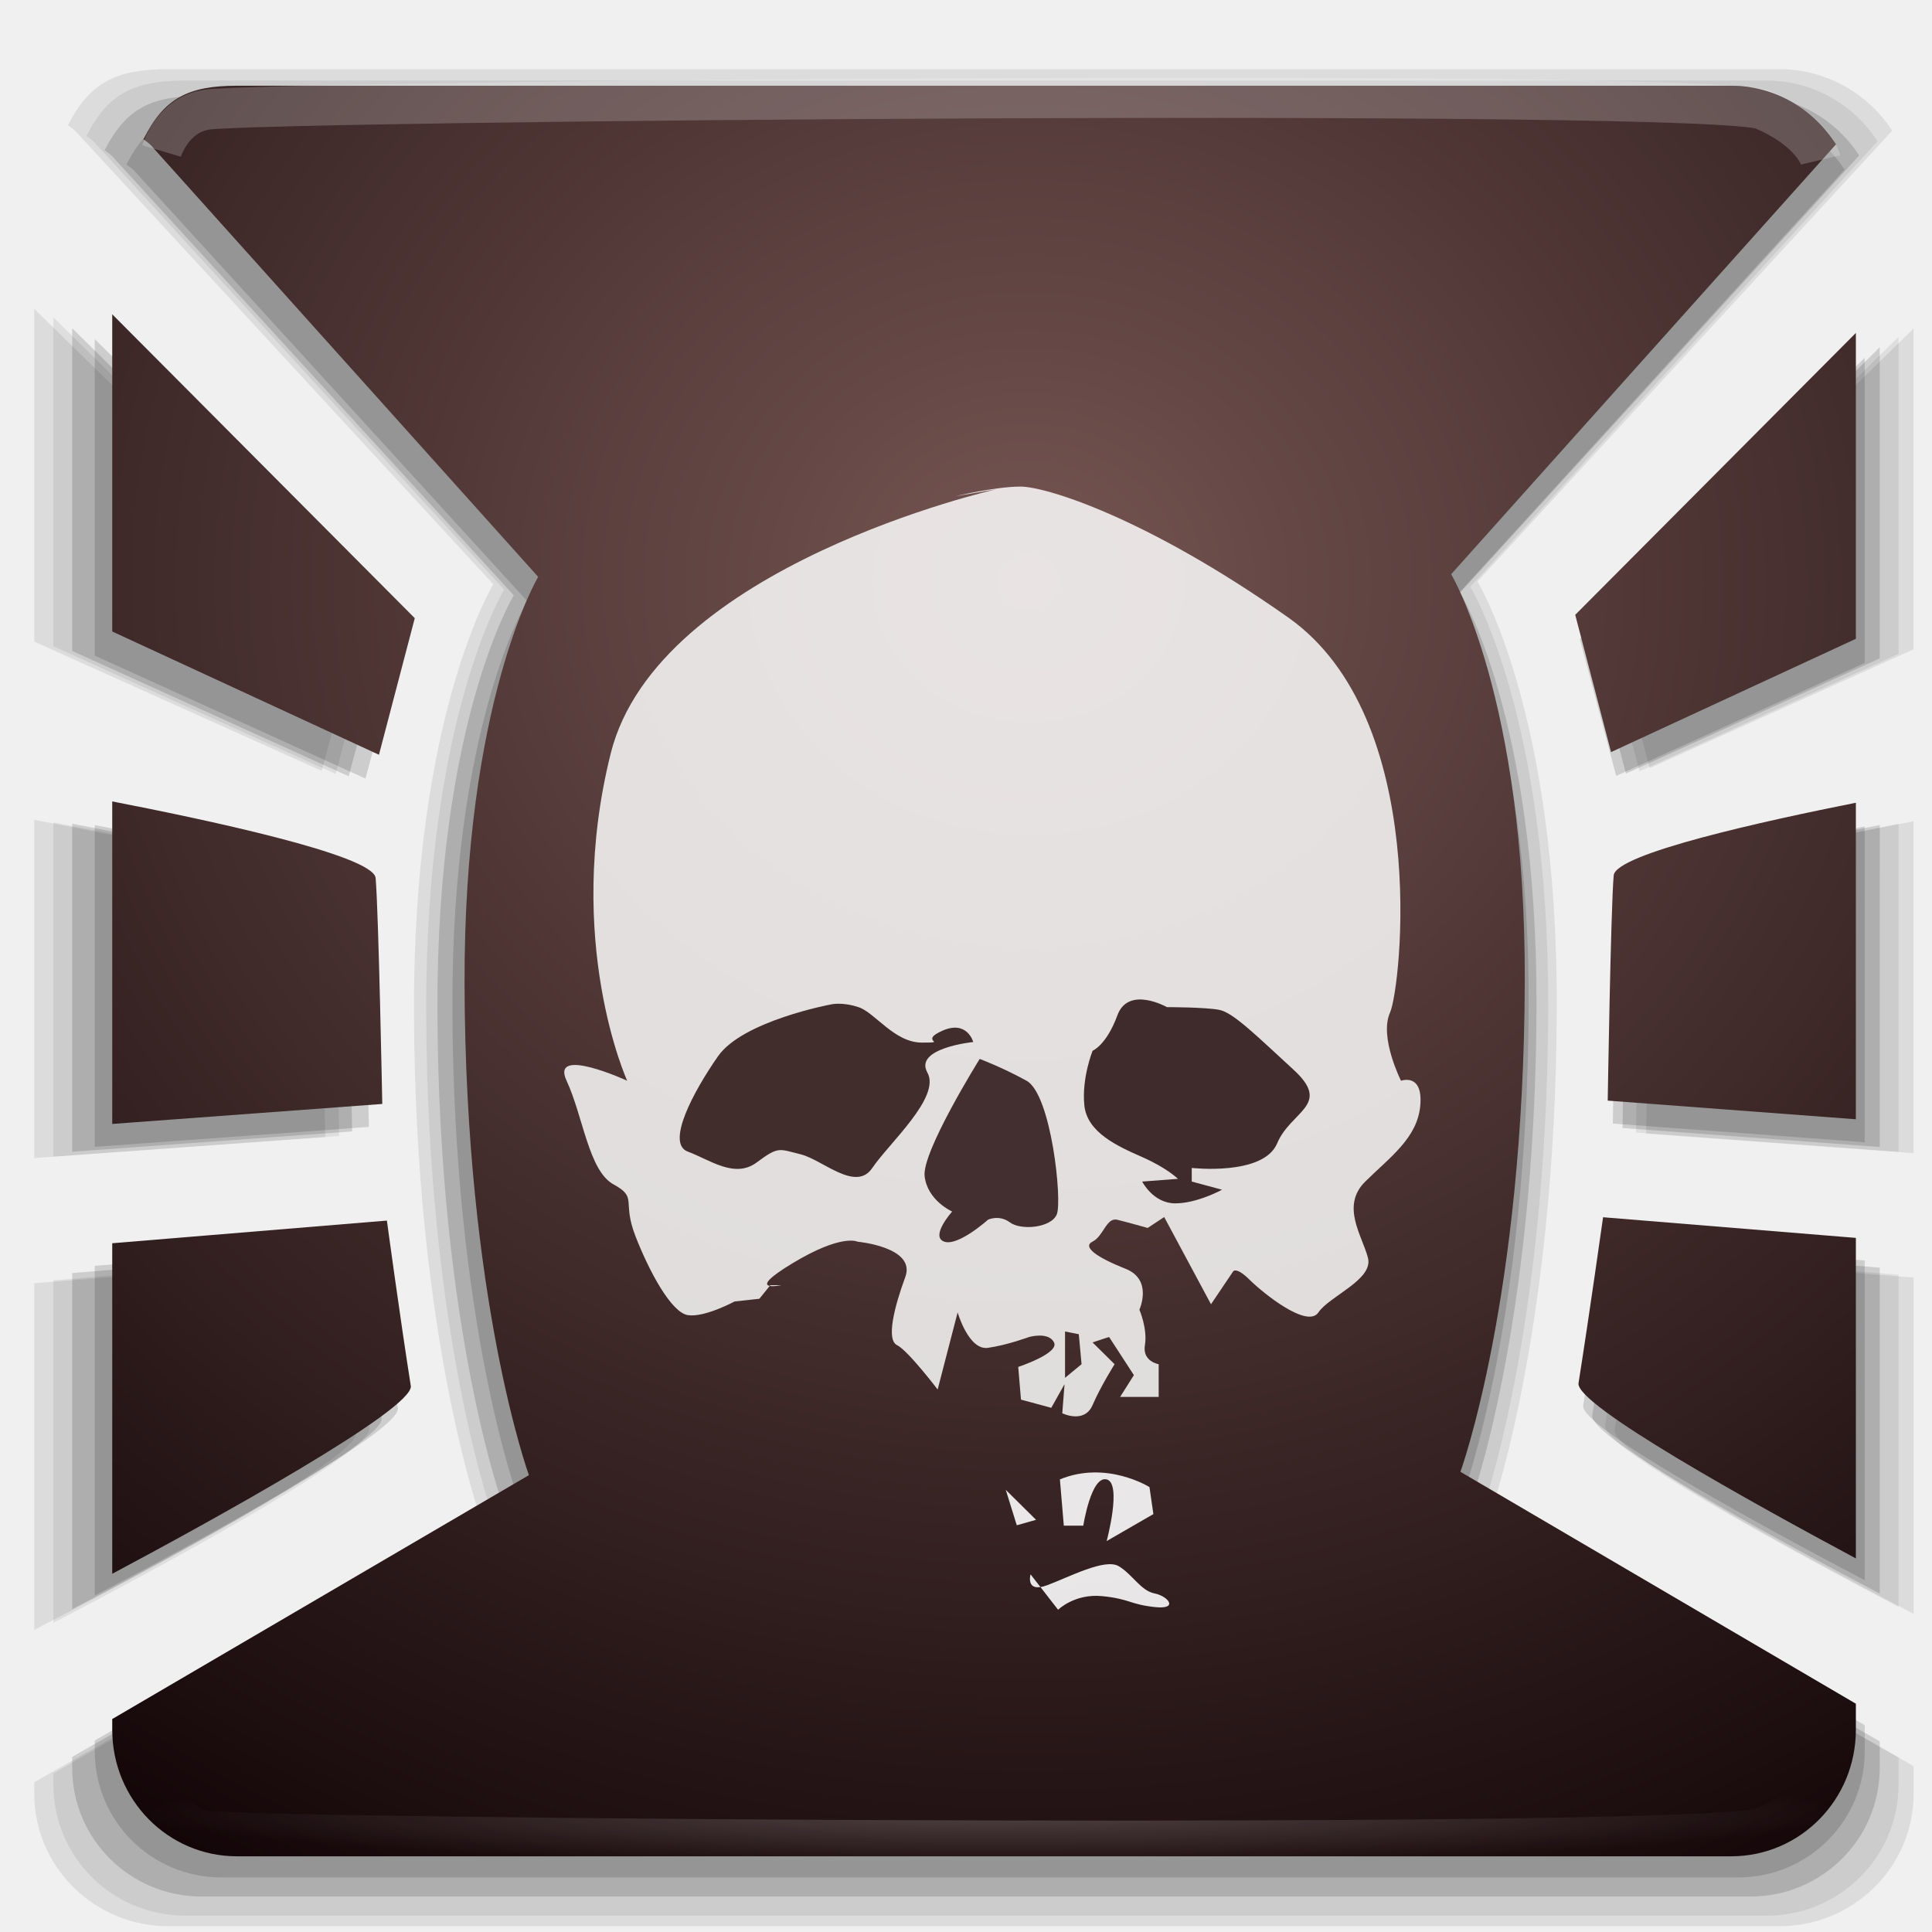
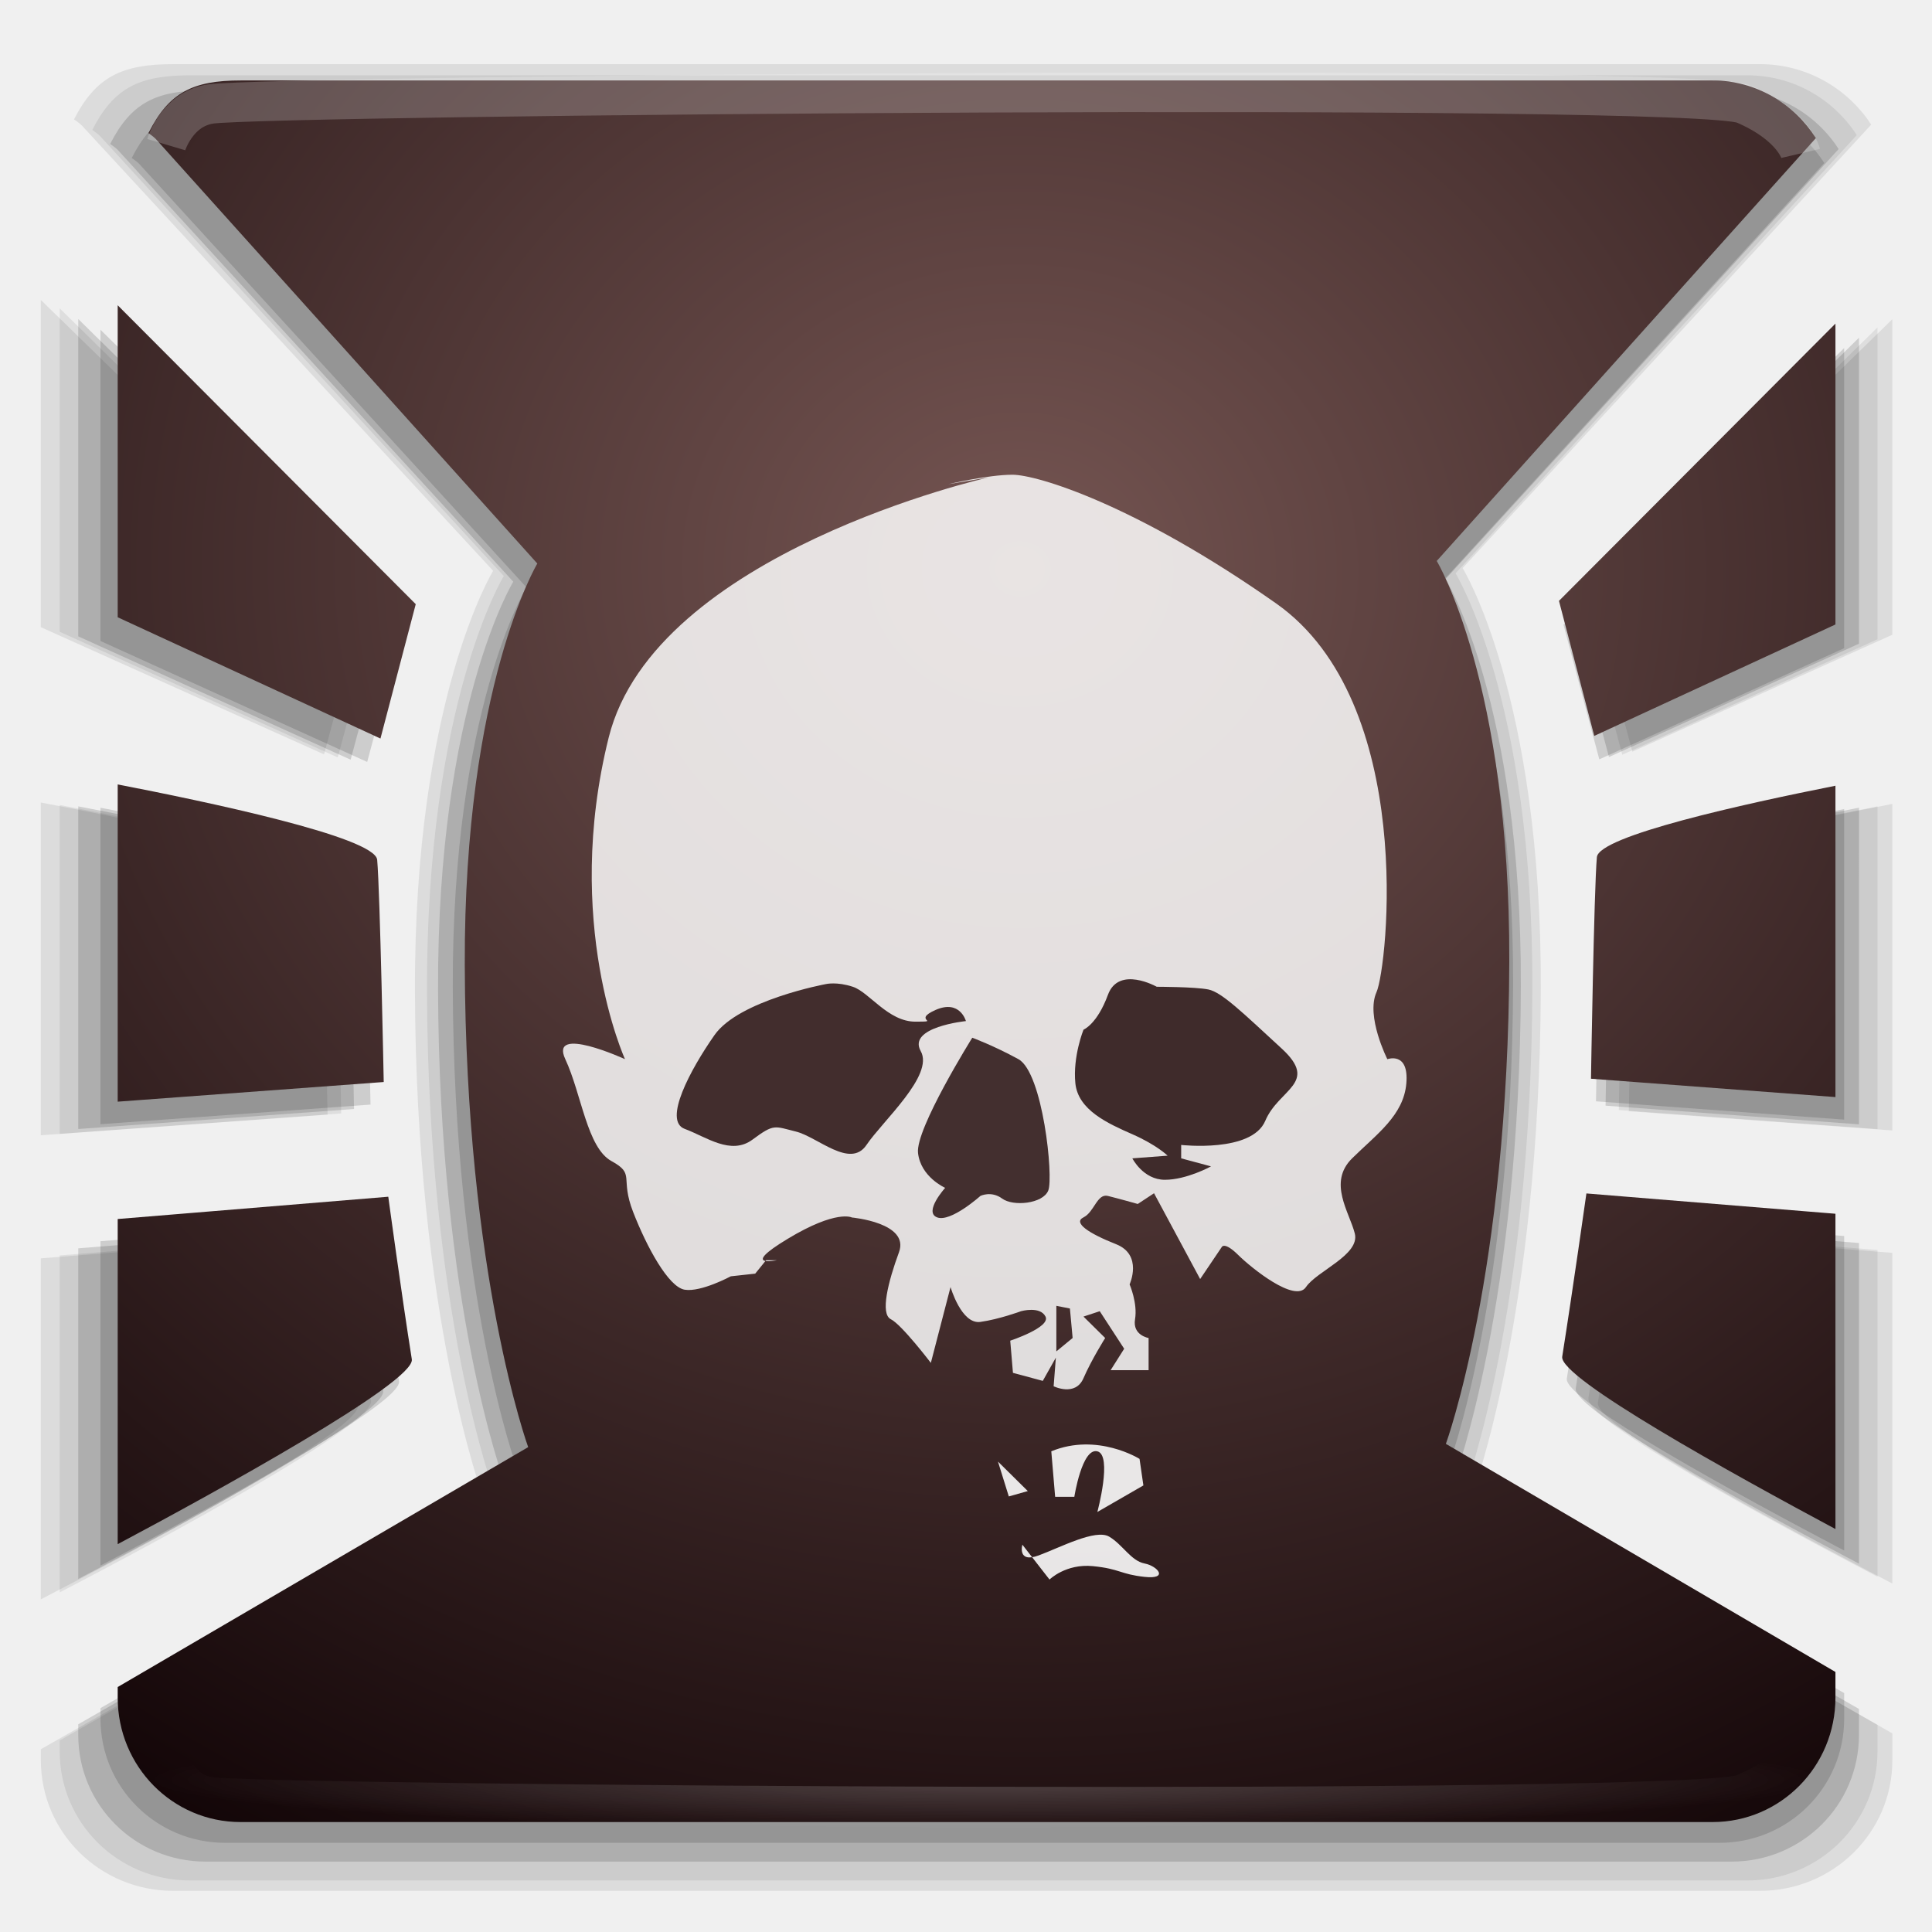
<svg xmlns="http://www.w3.org/2000/svg" xmlns:xlink="http://www.w3.org/1999/xlink" version="1.0" width="96" height="96" id="svg2408">
  <defs id="defs2410">
-     <linearGradient id="linearGradient4082">
-       <stop id="stop4084" style="stop-color:#755552;stop-opacity:1" offset="0" />
-       <stop id="stop4086" style="stop-color:#120507;stop-opacity:1" offset="1" />
-     </linearGradient>
-     <linearGradient id="linearGradient4052">
-       <stop id="stop4054" style="stop-color:#ffffff;stop-opacity:1" offset="0" />
-       <stop id="stop4056" style="stop-color:#ffffff;stop-opacity:0" offset="1" />
-     </linearGradient>
    <linearGradient x1="45.448" y1="92.54" x2="45.448" y2="7.017" id="ButtonShadow" gradientUnits="userSpaceOnUse" gradientTransform="scale(1.005865,0.994169)">
      <stop id="stop3750" style="stop-color:#000000;stop-opacity:1" offset="0" />
      <stop id="stop3752" style="stop-color:#000000;stop-opacity:0.588" offset="1" />
    </linearGradient>
-     <linearGradient id="linearGradient3737">
-       <stop id="stop3739" style="stop-color:#ffffff;stop-opacity:1" offset="0" />
-       <stop id="stop3741" style="stop-color:#ffffff;stop-opacity:0" offset="1" />
+     <filter color-interpolation-filters="sRGB" id="filter3174">
+       <feGaussianBlur stdDeviation="1.71" id="feGaussianBlur3176" />
+     </filter>
+     <linearGradient x1="48" y1="20.221" x2="48" y2="138.661" id="linearGradient8478" xlink:href="#linearGradient3737-2-3" gradientUnits="userSpaceOnUse" />
+     <linearGradient x1="45.448" y1="92.54" x2="45.448" y2="7.017" id="linearGradient8476" xlink:href="#ButtonShadow-07" gradientUnits="userSpaceOnUse" gradientTransform="scale(1.005865,0.994169)" />
+     <linearGradient x1="45.448" y1="92.54" x2="45.448" y2="7.017" id="linearGradient8474" xlink:href="#ButtonShadow-08" gradientUnits="userSpaceOnUse" gradientTransform="scale(1.005865,0.994169)" />
+     <linearGradient x1="45.448" y1="92.54" x2="45.448" y2="7.017" id="ButtonShadow-3" gradientUnits="userSpaceOnUse" gradientTransform="scale(1.005865,0.994169)">
+       <stop id="stop3750-3" style="stop-color:#000000;stop-opacity:1" offset="0" />
+       <stop id="stop3752-7" style="stop-color:#000000;stop-opacity:0.588" offset="1" />
    </linearGradient>
-     <filter color-interpolation-filters="sRGB" id="filter3174">
-       <feGaussianBlur id="feGaussianBlur3176" stdDeviation="1.71" />
+     <filter color-interpolation-filters="sRGB" id="filter3174-9">
+       <feGaussianBlur stdDeviation="1.71" id="feGaussianBlur3176-8" />
    </filter>
-     <filter x="-0.192" y="-0.192" width="1.384" height="1.384" color-interpolation-filters="sRGB" id="filter3794">
-       <feGaussianBlur id="feGaussianBlur3796" stdDeviation="5.28" />
+     <filter x="-0.192" y="-0.192" width="1.384" height="1.384" color-interpolation-filters="sRGB" id="filter3794-71">
+       <feGaussianBlur id="feGaussianBlur3796-90" stdDeviation="5.28" />
    </filter>
-     <linearGradient x1="48" y1="20.221" x2="48" y2="138.661" id="linearGradient3613" xlink:href="#linearGradient3737" gradientUnits="userSpaceOnUse" />
+     <clipPath id="clipPath3613-01">
+       <rect width="84" height="84" rx="6" ry="6" x="6" y="6" id="rect3615-422" style="fill:#ffffff;fill-opacity:1;fill-rule:nonzero;stroke:none" />
+     </clipPath>
+     <linearGradient id="linearGradient3737-2-3">
+       <stop id="stop3739-00" style="stop-color:#ffffff;stop-opacity:1" offset="0" />
+       <stop id="stop3741-66" style="stop-color:#ffffff;stop-opacity:0" offset="1" />
+     </linearGradient>
+     <filter color-interpolation-filters="sRGB" id="filter3174-28">
+       <feGaussianBlur id="feGaussianBlur3176-3" stdDeviation="1.71" />
+     </filter>
+     <linearGradient x1="45.448" y1="92.54" x2="45.448" y2="7.017" id="ButtonShadow-07" gradientUnits="userSpaceOnUse" gradientTransform="scale(1.005865,0.994169)">
+       <stop id="stop3750-88" style="stop-color:#000000;stop-opacity:1" offset="0" />
+       <stop id="stop3752-20" style="stop-color:#000000;stop-opacity:0.588" offset="1" />
+     </linearGradient>
+     <filter color-interpolation-filters="sRGB" id="filter3174-1">
+       <feGaussianBlur stdDeviation="1.71" id="feGaussianBlur3176-1" />
+     </filter>
+     <linearGradient x1="45.448" y1="92.54" x2="45.448" y2="7.017" id="ButtonShadow-08" gradientUnits="userSpaceOnUse" gradientTransform="scale(1.005865,0.994169)">
+       <stop id="stop3750-0" style="stop-color:#000000;stop-opacity:1" offset="0" />
+       <stop id="stop3752-4" style="stop-color:#000000;stop-opacity:0.588" offset="1" />
+     </linearGradient>
+     <filter color-interpolation-filters="sRGB" id="filter3174-0">
+       <feGaussianBlur stdDeviation="1.71" id="feGaussianBlur3176-34" />
+     </filter>
+     <linearGradient x1="45.448" y1="92.54" x2="45.448" y2="7.017" id="ButtonShadow-6" gradientUnits="userSpaceOnUse" gradientTransform="scale(1.005865,0.994169)">
+       <stop id="stop3750-5" style="stop-color:#000000;stop-opacity:1" offset="0" />
+       <stop id="stop3752-0" style="stop-color:#000000;stop-opacity:0.588" offset="1" />
+     </linearGradient>
+     <radialGradient cx="48.945" cy="36.822" r="42" fx="48.945" fy="36.822" id="radialGradient6307-9" xlink:href="#linearGradient4082-0" gradientUnits="userSpaceOnUse" gradientTransform="matrix(1.964093,0.01992785,-0.01407911,1.771525,-44.51703,-37.27309)" />
+     <radialGradient cx="48.702" cy="84.208" r="39.184" fx="48.702" fy="84.208" id="radialGradient6296-6" xlink:href="#linearGradient4052-0" gradientUnits="userSpaceOnUse" gradientTransform="matrix(1.080564,0,0,0.0632182,-3.244671,84.78285)" />
    <clipPath id="clipPath3613">
      <rect width="84" height="84" rx="6" ry="6" x="6" y="6" id="rect3615" style="fill:#ffffff;fill-opacity:1;fill-rule:nonzero;stroke:none" />
    </clipPath>
-     <radialGradient cx="48.945" cy="36.822" r="42" fx="48.945" fy="36.822" id="radialGradient4078" xlink:href="#linearGradient4082" gradientUnits="userSpaceOnUse" gradientTransform="matrix(1.817656,0.01800638,-0.01302941,1.600712,-38.1952,-30.88927)" />
-     <radialGradient cx="48.702" cy="84.208" r="39.184" fx="48.702" fy="84.208" id="radialGradient4080" xlink:href="#linearGradient4052" gradientUnits="userSpaceOnUse" gradientTransform="matrix(1,0,0,0.05712263,0,79.39789)" />
-     <radialGradient cx="48.702" cy="84.208" r="39.184" fx="48.702" fy="84.208" id="radialGradient6296" xlink:href="#linearGradient4052" gradientUnits="userSpaceOnUse" gradientTransform="matrix(1.080564,0,0,0.0632182,-3.244671,84.78285)" />
-     <radialGradient cx="48.945" cy="36.822" r="42" fx="48.945" fy="36.822" id="radialGradient6307" xlink:href="#linearGradient4082" gradientUnits="userSpaceOnUse" gradientTransform="matrix(1.964093,0.01992785,-0.01407911,1.771525,-44.51703,-37.27309)" />
+     <linearGradient x1="48" y1="20.221" x2="48" y2="138.661" id="linearGradient3613-4" xlink:href="#linearGradient3737-1" gradientUnits="userSpaceOnUse" />
+     <filter x="-0.192" y="-0.192" width="1.384" height="1.384" color-interpolation-filters="sRGB" id="filter3794-4">
+       <feGaussianBlur id="feGaussianBlur3796-8" stdDeviation="5.28" />
+     </filter>
+     <filter color-interpolation-filters="sRGB" id="filter3174-5">
+       <feGaussianBlur id="feGaussianBlur3176-9" stdDeviation="1.71" />
+     </filter>
+     <linearGradient id="linearGradient3737-1">
+       <stop id="stop3739-0" style="stop-color:#ffffff;stop-opacity:1" offset="0" />
+       <stop id="stop3741-3" style="stop-color:#ffffff;stop-opacity:0" offset="1" />
+     </linearGradient>
+     <linearGradient x1="45.448" y1="92.54" x2="45.448" y2="7.017" id="ButtonShadow-8" gradientUnits="userSpaceOnUse" gradientTransform="scale(1.005865,0.994169)">
+       <stop id="stop3750-01" style="stop-color:#000000;stop-opacity:1" offset="0" />
+       <stop id="stop3752-79" style="stop-color:#000000;stop-opacity:0.588" offset="1" />
+     </linearGradient>
+     <linearGradient id="linearGradient4052-0">
+       <stop id="stop4054-3" style="stop-color:#ffffff;stop-opacity:1" offset="0" />
+       <stop id="stop4056-1" style="stop-color:#ffffff;stop-opacity:0" offset="1" />
+     </linearGradient>
+     <linearGradient id="linearGradient4082-0">
+       <stop id="stop4084-0" style="stop-color:#755552;stop-opacity:1" offset="0" />
+       <stop id="stop4086-5" style="stop-color:#120507;stop-opacity:1" offset="1" />
+     </linearGradient>
  </defs>
  <g id="layer2" style="display:none">
    <rect width="86" height="85" rx="6" ry="6" x="5" y="7" id="rect3745" style="opacity:0.9;fill:url(#ButtonShadow);fill-opacity:1;fill-rule:nonzero;stroke:none;filter:url(#filter3174)" />
  </g>
-   <g id="layer5" style="display:none">
-     <rect width="66" height="66" rx="12" ry="12" x="15" y="15" clip-path="url(#clipPath3613)" id="rect3171" style="opacity:0.1;fill:url(#linearGradient3613);fill-opacity:1;fill-rule:nonzero;stroke:#ffffff;stroke-width:0.5;stroke-linecap:round;stroke-linejoin:miter;stroke-miterlimit:4;stroke-opacity:1;stroke-dasharray:none;stroke-dashoffset:0;filter:url(#filter3794)" />
+   <g transform="translate(115.5429,0.8521906)" id="layer2-6" style="display:none">
+     <rect width="86" height="85" rx="6" ry="6" x="5" y="7" id="rect3745-02" style="opacity:0.9;fill:url(#ButtonShadow-6);fill-opacity:1;fill-rule:nonzero;stroke:none;filter:url(#filter3174-0)" />
  </g>
-   <path d="m 8.381,3.436 c -2.606,0 -3.906,0.645 -5.008,2.791 0.276,0.185 0.388,0.3 0.388,0.3 L 24.514,29.032 c 0,0 -3.99,6.47 -3.944,21.255 0.051,16.486 3.447,25.561 3.447,25.561 l -22.316,12.711 0,0.556 c 0,3.651 2.985,6.599 6.681,6.599 l 80.025,0 c 3.695,0 6.681,-2.948 6.681,-6.599 l 0,-1.354 -21.179,-12.086 c 0,0 3.396,-9.075 3.447,-25.561 0.045,-14.785 -3.944,-21.22 -3.944,-21.22 L 94.02,6.492 C 92.837,4.668 90.772,3.436 88.406,3.436 z m -6.681,11.912 0,16.531 14.285,6.425 1.919,-7.12 z M 95.086,16.321 80.055,31.012 81.974,38.166 95.086,32.262 z m -93.386,24.415 0,16.809 L 16.163,56.503 c 0,0 -0.198,-10.043 -0.355,-11.773 C 15.698,43.52 6.461,41.636 1.7,40.736 z M 95.086,40.806 C 90.141,41.763 82.219,43.461 82.116,44.591 81.959,46.322 81.796,56.33 81.796,56.33 L 95.086,57.302 z M 81.548,62.408 c 0,0 -0.741,5.119 -1.315,8.648 -0.184,1.132 9.31,6.239 14.854,9.134 l 0,-16.705 z m -65.136,0.174 -14.712,1.181 0,17.226 C 6.927,78.282 17.889,72.409 17.691,71.194 17.118,67.665 16.412,62.581 16.412,62.581 z" id="path4046" style="opacity:0.083;fill:#000000;fill-opacity:1;fill-rule:nonzero;stroke:none" />
-   <path d="m 9.212,4.002 c -2.559,0 -3.835,0.638 -4.917,2.758 0.271,0.183 0.381,0.296 0.381,0.296 L 25.051,29.295 c 0,0 -3.917,6.393 -3.873,21.003 0.05,16.291 3.384,25.259 3.384,25.259 l -21.91,12.561 0,0.549 c 0,3.608 2.931,6.521 6.559,6.521 l 78.568,0 c 3.628,0 6.559,-2.913 6.559,-6.521 l 0,-1.338 -20.793,-11.943 c 0,0 3.335,-8.968 3.384,-25.259 0.044,-14.61 -3.873,-20.969 -3.873,-20.969 L 93.292,7.022 C 92.13,5.219 90.103,4.002 87.78,4.002 z m -6.559,11.772 0,16.336 14.025,6.349 1.884,-7.035 z m 91.686,0.961 -14.758,14.517 1.884,7.07 12.874,-5.834 z m -91.686,24.127 0,16.611 14.199,-1.03 c 0,0 -0.194,-9.924 -0.349,-11.634 C 16.396,43.611 7.327,41.75 2.653,40.861 z m 91.686,0.069 c -4.856,0.946 -12.633,2.624 -12.734,3.741 -0.154,1.71 -0.314,11.6 -0.314,11.6 l 13.048,0.961 z M 81.047,62.276 c 0,0 -0.728,5.058 -1.291,8.546 -0.181,1.119 9.14,6.165 14.583,9.026 l 0,-16.508 z M 17.097,62.448 2.653,63.615 l 0,17.022 C 7.784,77.963 18.547,72.16 18.353,70.959 17.79,67.472 17.097,62.448 17.097,62.448 z" id="path4044" style="opacity:0.075;fill:#000000;fill-opacity:1;fill-rule:nonzero;stroke:none" />
-   <path d="m 10.013,4.762 c -2.507,0 -3.757,0.626 -4.816,2.706 0.265,0.18 0.373,0.291 0.373,0.291 L 25.529,29.581 c 0,0 -3.837,6.273 -3.794,20.609 0.049,15.986 3.315,24.785 3.315,24.785 l -21.463,12.325 0,0.539 c 0,3.54 2.871,6.398 6.425,6.398 l 76.966,0 c 3.554,0 6.425,-2.858 6.425,-6.398 l 0,-1.313 -20.369,-11.719 c 0,0 3.267,-8.8 3.315,-24.785 0.044,-14.336 -3.794,-20.576 -3.794,-20.576 L 92.379,7.726 c -1.138,-1.77 -3.125,-2.963 -5.4,-2.963 z m -6.425,11.551 0,16.03 13.739,6.23 1.846,-6.903 z M 93.404,17.256 78.948,31.501 80.793,38.438 93.404,32.713 z M 3.588,40.93 l 0,16.299 13.91,-1.01 c 0,0 -0.19,-9.738 -0.342,-11.416 C 17.05,43.629 8.166,41.802 3.588,40.93 z m 89.817,0.067 c -4.757,0.928 -12.376,2.575 -12.475,3.671 -0.151,1.678 -0.308,11.382 -0.308,11.382 l 12.782,0.943 z M 80.383,61.943 c 0,0 -0.713,4.963 -1.265,8.385 -0.177,1.098 8.954,6.05 14.286,8.857 l 0,-16.198 z m -62.646,0.168 -14.149,1.145 0,16.703 C 8.614,77.336 19.157,71.641 18.967,70.463 18.416,67.041 17.737,62.112 17.737,62.112 z" id="path4042" style="opacity:0.145;fill:#000000;fill-opacity:1;fill-rule:nonzero;stroke:none" />
-   <path d="m 11,5.523 c -2.455,0 -3.679,0.614 -4.716,2.655 0.26,0.176 0.366,0.285 0.366,0.285 L 26.194,29.867 c 0,0 -3.757,6.153 -3.715,20.215 0.048,15.68 3.246,24.311 3.246,24.311 l -21.016,12.09 0,0.529 c 0,3.473 2.812,6.276 6.292,6.276 l 75.365,0 c 3.48,0 6.292,-2.804 6.292,-6.276 l 0,-1.288 -19.946,-11.495 c 0,0 3.199,-8.631 3.246,-24.311 0.043,-14.062 -3.715,-20.182 -3.715,-20.182 L 91.653,8.429 C 90.538,6.694 88.593,5.523 86.365,5.523 z m -6.292,11.33 0,15.723 13.453,6.111 1.807,-6.771 z m 87.948,0.925 -14.156,13.972 1.807,6.805 12.349,-5.615 z m -87.948,23.221 0,15.987 13.621,-0.991 c 0,0 -0.187,-9.552 -0.335,-11.198 C 17.891,43.646 9.193,41.854 4.709,40.999 z m 87.948,0.066 c -4.658,0.91 -12.118,2.526 -12.215,3.6 -0.148,1.646 -0.301,11.165 -0.301,11.165 l 12.516,0.925 z M 79.906,61.61 c 0,0 -0.698,4.868 -1.238,8.225 -0.173,1.077 8.767,5.934 13.989,8.687 l 0,-15.888 z m -61.343,0.165 -13.855,1.123 0,16.384 C 9.631,76.708 19.954,71.123 19.768,69.967 19.228,66.611 18.564,61.775 18.564,61.775 z" id="path4038" style="opacity:0.145;fill:#000000;fill-opacity:1;fill-rule:nonzero;stroke:none" />
-   <path d="m 11.775,4.26 c -2.418,0 -3.624,0.615 -4.646,2.661 0.256,0.177 0.36,0.286 0.36,0.286 L 26.742,28.664 c 0,0 -3.701,6.168 -3.659,20.265 0.047,15.718 3.198,24.37 3.198,24.37 L 5.577,85.418 l 0,0.53 c 0,3.481 2.77,6.291 6.198,6.291 l 74.244,0 c 3.428,0 6.198,-2.81 6.198,-6.291 l 0,-1.291 -19.649,-11.523 c 0,0 3.151,-8.652 3.198,-24.37 0.042,-14.096 -3.659,-20.231 -3.659,-20.231 L 91.228,7.174 C 90.129,5.434 88.213,4.26 86.019,4.26 z m -6.198,11.357 0,15.761 13.253,6.126 1.78,-6.788 z m 86.64,0.927 -13.945,14.006 1.78,6.821 12.165,-5.629 z m -86.64,23.278 0,16.026 13.418,-0.993 c 0,0 -0.184,-9.575 -0.33,-11.225 -0.102,-1.154 -8.671,-2.95 -13.088,-3.808 z m 86.64,0.066 c -4.589,0.913 -11.938,2.532 -12.033,3.609 -0.146,1.65 -0.297,11.192 -0.297,11.192 l 12.33,0.927 z M 79.656,60.484 c 0,0 -0.688,4.88 -1.22,8.245 -0.171,1.079 8.637,5.948 13.781,8.708 l 0,-15.927 z m -60.43,0.166 -13.649,1.126 0,16.424 C 10.425,75.619 20.595,70.02 20.412,68.862 c -0.532,-3.365 -1.187,-8.212 -1.187,-8.212 z" id="rect4540" style="fill:url(#radialGradient6307);fill-opacity:1;fill-rule:nonzero;stroke:none" />
-   <path d="m 49.502,24.313 c 0,0 -16.833,3.792 -19.159,13.137 -2.326,9.345 0.821,16.251 0.821,16.251 0,0 -3.832,-1.761 -3.011,0 0.821,1.761 1.095,4.469 2.326,5.146 1.232,0.677 0.411,0.813 1.095,2.573 0.684,1.761 1.779,3.792 2.6,3.927 0.821,0.135 2.326,-0.677 2.326,-0.677 l 1.232,-0.135 0.547,-0.677 0.547,0 c 0,0 -1.916,0.406 0.547,-1.083 2.463,-1.49 3.237,-1.076 3.237,-1.076 0,0 2.921,0.264 2.374,1.753 -0.547,1.49 -0.958,3.115 -0.411,3.386 0.547,0.271 2.018,2.206 2.018,2.206 l 0.993,-3.831 c 0,0 0.547,1.896 1.505,1.761 0.958,-0.135 2.053,-0.542 2.053,-0.542 0,0 0.958,-0.271 1.232,0.271 0.274,0.542 -1.779,1.219 -1.779,1.219 l 0.137,1.625 1.505,0.406 0.684,-1.219 0,-2.573 0.684,0.135 0.137,1.49 -0.821,0.677 -0.137,1.761 c 0,0 1.095,0.542 1.505,-0.406 0.411,-0.948 1.095,-2.031 1.095,-2.031 l -1.095,-1.083 0.821,-0.271 1.232,1.896 -0.684,1.083 1.916,0 0,-1.625 c 0,0 -0.821,-0.135 -0.684,-0.948 0.137,-0.813 -0.274,-1.761 -0.274,-1.761 0,0 0.684,-1.49 -0.684,-2.031 -1.369,-0.542 -2.19,-1.083 -1.642,-1.354 0.547,-0.271 0.684,-1.219 1.232,-1.083 0.547,0.135 1.505,0.406 1.505,0.406 l 0.821,-0.542 2.326,4.334 1.095,-1.625 c 0,0 0.137,-0.271 0.821,0.406 0.684,0.677 2.874,2.438 3.421,1.625 0.547,-0.813 2.737,-1.625 2.463,-2.709 -0.274,-1.083 -1.369,-2.573 -0.137,-3.792 1.232,-1.219 2.6,-2.167 2.737,-3.792 0.137,-1.625 -0.958,-1.219 -0.958,-1.219 0,0 -1.095,-2.167 -0.547,-3.386 0.547,-1.219 2.053,-14.626 -5.063,-19.637 -7.116,-5.011 -12.066,-6.501 -13.298,-6.501 -1.232,0 -3.235,0.478 -3.235,0.478 z" id="path10252" style="opacity:0.839;fill:#ffffff;fill-opacity:1;stroke:none" />
-   <path d="m 41.291,49.909 c 0,0 -4.379,0.813 -5.611,2.573 -1.232,1.761 -2.6,4.334 -1.505,4.74 1.095,0.406 2.326,1.354 3.421,0.542 1.095,-0.813 1.095,-0.677 2.19,-0.406 1.095,0.271 2.737,1.896 3.558,0.677 0.821,-1.219 3.421,-3.521 2.737,-4.74 -0.684,-1.219 2.279,-1.518 2.279,-1.518 0,0 -0.297,-1.105 -1.529,-0.563 -1.232,0.542 0.345,0.592 -1.024,0.592 -1.369,0 -2.326,-1.49 -3.148,-1.761 C 41.838,49.773 41.291,49.909 41.291,49.909 z" id="path10254" style="fill:#422d2d;fill-opacity:1;stroke:none" />
-   <path d="m 48.681,52.617 c 0,0 -2.874,4.605 -2.737,5.823 0.137,1.219 1.369,1.761 1.369,1.761 0,0 -1.095,1.219 -0.411,1.49 0.684,0.271 2.19,-1.083 2.19,-1.083 0,0 0.547,-0.271 1.095,0.135 0.547,0.406 2.053,0.271 2.326,-0.406 0.274,-0.677 -0.274,-5.959 -1.505,-6.636 -1.232,-0.677 -2.326,-1.083 -2.326,-1.083 z" id="path10256" style="fill:#432f2f;fill-opacity:1;stroke:none" />
-   <path d="m 57.986,50.044 c 0,0 -1.916,-1.083 -2.463,0.406 -0.547,1.49 -1.232,1.761 -1.232,1.761 0,0 -0.547,1.354 -0.411,2.709 0.137,1.354 1.642,2.031 2.874,2.573 1.232,0.542 1.779,1.083 1.779,1.083 l -1.779,0.135 c 0,0 0.547,1.083 1.642,1.083 1.095,0 2.326,-0.677 2.326,-0.677 l -1.505,-0.406 0,-0.677 c 0,0 3.558,0.406 4.242,-1.219 0.684,-1.625 2.737,-1.896 0.821,-3.657 C 62.366,51.399 61.271,50.315 60.587,50.18 59.902,50.044 57.986,50.044 57.986,50.044 z" id="path10258" style="fill:#3f2b2b;fill-opacity:1;stroke:none" />
-   <path d="m 52.666,73.51 c 2.322,-0.958 4.451,0.383 4.451,0.383 l 0.194,1.341 -2.322,1.341 c 0,0 0.774,-2.873 0,-3.064 -0.774,-0.192 -1.161,2.298 -1.161,2.298 l -0.968,0 z" id="path10260" style="opacity:0.889;fill:#ffffff;fill-opacity:1;stroke:none" />
-   <path d="m 49.976,74.029 0.547,1.761 0.958,-0.271 z" id="path10262" style="opacity:0.889;fill:#ffffff;fill-opacity:1;stroke:none" />
-   <path d="m 51.208,78.228 c 0,0 -0.274,0.948 0.821,0.542 1.095,-0.406 2.874,-1.354 3.558,-0.948 0.684,0.406 1.095,1.219 1.779,1.354 0.684,0.135 1.232,0.813 0,0.677 -1.232,-0.135 -1.232,-0.406 -2.6,-0.542 -1.369,-0.135 -2.19,0.677 -2.19,0.677 z" id="path10264" style="opacity:0.889;fill:#ffffff;fill-opacity:1;stroke:none" />
-   <path d="m 8.027,7.502 c 0,0 0.537,-1.807 2.244,-2.054 3.017,-0.436 74.802,-1.075 77.333,0.009 2.531,1.084 2.86,2.489 2.86,2.489" id="path4048" style="opacity:0.206;fill:none;stroke:#ffffff;stroke-width:1.997;stroke-linecap:butt;stroke-linejoin:miter;stroke-miterlimit:4;stroke-opacity:1;stroke-dasharray:none" />
-   <path d="m 8.027,89.016 c 0,0 0.469,1.807 2.177,2.054 3.017,0.436 74.87,0.937 77.401,-0.148 2.531,-1.084 3.13,-2.282 3.13,-2.282" id="path4050" style="opacity:0.196;fill:none;stroke:url(#radialGradient6296);stroke-width:2.216;stroke-linecap:butt;stroke-linejoin:miter;stroke-miterlimit:4;stroke-opacity:1;stroke-dasharray:none" />
+   <g transform="translate(235.4298,0.8521906)" id="layer2-7" style="display:none">
+     <rect width="86" height="85" rx="6" ry="6" x="5" y="7" id="rect3745-0" style="opacity:0.9;fill:url(#ButtonShadow-3);fill-opacity:1;fill-rule:nonzero;stroke:none;filter:url(#filter3174-9)" />
+   </g>
+   <g transform="matrix(0.9583333,0,0,0.9479167,252.0142,5.135917)" id="layer2-9" style="display:none">
+     <rect width="86" height="85" rx="6" ry="6" x="5" y="7" id="rect3745-3" style="opacity:0.9;fill:url(#linearGradient8474);fill-opacity:1;fill-rule:nonzero;stroke:none;filter:url(#filter3174-1)" />
+   </g>
+   <g transform="matrix(1.022222,0,0,1.011111,248.6693,2.130199)" id="layer2-20" style="display:none">
+     <rect width="86" height="85" rx="6" ry="6" x="5" y="7" id="rect3745-64" style="opacity:0.9;fill:url(#linearGradient8476);fill-opacity:1;fill-rule:nonzero;stroke:none;filter:url(#filter3174-28)" />
+   </g>
+   <g transform="matrix(1.022222,0,0,1.011111,248.6693,2.130199)" id="layer5-35" style="display:none">
+     <rect width="66" height="66" rx="12" ry="12" x="15" y="15" clip-path="url(#clipPath3613-01)" id="rect3171-20" style="opacity:0.1;fill:url(#linearGradient8478);fill-opacity:1;fill-rule:nonzero;stroke:#ffffff;stroke-width:0.5;stroke-linecap:round;stroke-linejoin:miter;stroke-miterlimit:4;stroke-opacity:1;stroke-dasharray:none;stroke-dashoffset:0;filter:url(#filter3794-71)" />
+   </g>
+   <g transform="matrix(0.9851569,0,0,0.9836407,0.3539663,-0.1929616)" id="g16596">
+     <g id="layer2-90" style="display:none">
+       <rect width="86" height="85" rx="6" ry="6" x="5" y="7" id="rect3745-30" style="opacity:0.9;fill:url(#ButtonShadow-8);fill-opacity:1;fill-rule:nonzero;stroke:none;filter:url(#filter3174-5)" />
+     </g>
+     <g id="layer5-3" style="display:none">
+       <rect width="66" height="66" rx="12" ry="12" x="15" y="15" clip-path="url(#clipPath3613)" id="rect3171" style="opacity:0.1;fill:url(#linearGradient3613-4);fill-opacity:1;fill-rule:nonzero;stroke:#ffffff;stroke-width:0.5;stroke-linecap:round;stroke-linejoin:miter;stroke-miterlimit:4;stroke-opacity:1;stroke-dasharray:none;stroke-dashoffset:0;filter:url(#filter3794-4)" />
+     </g>
+     <path d="m 8.381,3.436 c -2.606,0 -3.906,0.645 -5.008,2.791 0.276,0.185 0.388,0.3 0.388,0.3 L 24.514,29.032 c 0,0 -3.99,6.47 -3.944,21.255 0.051,16.486 3.447,25.561 3.447,25.561 l -22.316,12.711 0,0.556 c 0,3.651 2.985,6.599 6.681,6.599 l 80.025,0 c 3.695,0 6.681,-2.948 6.681,-6.599 l 0,-1.354 -21.179,-12.086 c 0,0 3.396,-9.075 3.447,-25.561 0.045,-14.785 -3.944,-21.22 -3.944,-21.22 L 94.02,6.492 C 92.837,4.668 90.772,3.436 88.406,3.436 z m -6.681,11.912 0,16.531 14.285,6.425 1.919,-7.12 z M 95.086,16.321 80.055,31.012 81.974,38.166 95.086,32.262 z m -93.386,24.415 0,16.809 L 16.163,56.503 c 0,0 -0.198,-10.043 -0.355,-11.773 C 15.698,43.52 6.461,41.636 1.7,40.736 z M 95.086,40.806 C 90.141,41.763 82.219,43.461 82.116,44.591 81.959,46.322 81.796,56.33 81.796,56.33 L 95.086,57.302 z M 81.548,62.408 c 0,0 -0.741,5.119 -1.315,8.648 -0.184,1.132 9.31,6.239 14.854,9.134 l 0,-16.705 z m -65.136,0.174 -14.712,1.181 0,17.226 C 6.927,78.282 17.889,72.409 17.691,71.194 17.118,67.665 16.412,62.581 16.412,62.581 z" id="path4046" style="opacity:0.083;fill:#000000;fill-opacity:1;fill-rule:nonzero;stroke:none" />
+     <path d="m 9.212,4.002 c -2.559,0 -3.835,0.638 -4.917,2.758 0.271,0.183 0.381,0.296 0.381,0.296 L 25.051,29.295 c 0,0 -3.917,6.393 -3.873,21.003 0.05,16.291 3.384,25.259 3.384,25.259 l -21.91,12.561 0,0.549 c 0,3.608 2.931,6.521 6.559,6.521 l 78.568,0 c 3.628,0 6.559,-2.913 6.559,-6.521 l 0,-1.338 -20.793,-11.943 c 0,0 3.335,-8.968 3.384,-25.259 0.044,-14.61 -3.873,-20.969 -3.873,-20.969 L 93.292,7.022 C 92.13,5.219 90.103,4.002 87.78,4.002 z m -6.559,11.772 0,16.336 14.025,6.349 1.884,-7.035 z m 91.686,0.961 -14.758,14.517 1.884,7.07 12.874,-5.834 z m -91.686,24.127 0,16.611 14.199,-1.03 c 0,0 -0.194,-9.924 -0.349,-11.634 C 16.396,43.611 7.327,41.75 2.653,40.861 z m 91.686,0.069 c -4.856,0.946 -12.633,2.624 -12.734,3.741 -0.154,1.71 -0.314,11.6 -0.314,11.6 l 13.048,0.961 z M 81.047,62.276 c 0,0 -0.728,5.058 -1.291,8.546 -0.181,1.119 9.14,6.165 14.583,9.026 l 0,-16.508 z M 17.097,62.448 2.653,63.615 l 0,17.022 C 7.784,77.963 18.547,72.16 18.353,70.959 17.79,67.472 17.097,62.448 17.097,62.448 z" id="path4044" style="opacity:0.075;fill:#000000;fill-opacity:1;fill-rule:nonzero;stroke:none" />
+     <path d="m 10.013,4.762 c -2.507,0 -3.757,0.626 -4.816,2.706 0.265,0.18 0.373,0.291 0.373,0.291 L 25.529,29.581 c 0,0 -3.837,6.273 -3.794,20.609 0.049,15.986 3.315,24.785 3.315,24.785 l -21.463,12.325 0,0.539 c 0,3.54 2.871,6.398 6.425,6.398 l 76.966,0 c 3.554,0 6.425,-2.858 6.425,-6.398 l 0,-1.313 -20.369,-11.719 c 0,0 3.267,-8.8 3.315,-24.785 0.044,-14.336 -3.794,-20.576 -3.794,-20.576 L 92.379,7.726 c -1.138,-1.77 -3.125,-2.963 -5.4,-2.963 z m -6.425,11.551 0,16.03 13.739,6.23 1.846,-6.903 z M 93.404,17.256 78.948,31.501 80.793,38.438 93.404,32.713 z M 3.588,40.93 l 0,16.299 13.91,-1.01 c 0,0 -0.19,-9.738 -0.342,-11.416 C 17.05,43.629 8.166,41.802 3.588,40.93 z m 89.817,0.067 c -4.757,0.928 -12.376,2.575 -12.475,3.671 -0.151,1.678 -0.308,11.382 -0.308,11.382 l 12.782,0.943 z M 80.383,61.943 c 0,0 -0.713,4.963 -1.265,8.385 -0.177,1.098 8.954,6.05 14.286,8.857 l 0,-16.198 z m -62.646,0.168 -14.149,1.145 0,16.703 C 8.614,77.336 19.157,71.641 18.967,70.463 18.416,67.041 17.737,62.112 17.737,62.112 z" id="path4042" style="opacity:0.145;fill:#000000;fill-opacity:1;fill-rule:nonzero;stroke:none" />
+     <path d="m 11,5.523 c -2.455,0 -3.679,0.614 -4.716,2.655 0.26,0.176 0.366,0.285 0.366,0.285 L 26.194,29.867 c 0,0 -3.757,6.153 -3.715,20.215 0.048,15.68 3.246,24.311 3.246,24.311 l -21.016,12.09 0,0.529 c 0,3.473 2.812,6.276 6.292,6.276 l 75.365,0 c 3.48,0 6.292,-2.804 6.292,-6.276 l 0,-1.288 -19.946,-11.495 c 0,0 3.199,-8.631 3.246,-24.311 0.043,-14.062 -3.715,-20.182 -3.715,-20.182 L 91.653,8.429 C 90.538,6.694 88.593,5.523 86.365,5.523 z m -6.292,11.33 0,15.723 13.453,6.111 1.807,-6.771 z m 87.948,0.925 -14.156,13.972 1.807,6.805 12.349,-5.615 z m -87.948,23.221 0,15.987 13.621,-0.991 c 0,0 -0.187,-9.552 -0.335,-11.198 C 17.891,43.646 9.193,41.854 4.709,40.999 z m 87.948,0.066 c -4.658,0.91 -12.118,2.526 -12.215,3.6 -0.148,1.646 -0.301,11.165 -0.301,11.165 l 12.516,0.925 z M 79.906,61.61 c 0,0 -0.698,4.868 -1.238,8.225 -0.173,1.077 8.767,5.934 13.989,8.687 l 0,-15.888 z m -61.343,0.165 -13.855,1.123 0,16.384 C 9.631,76.708 19.954,71.123 19.768,69.967 19.228,66.611 18.564,61.775 18.564,61.775 z" id="path4038" style="opacity:0.145;fill:#000000;fill-opacity:1;fill-rule:nonzero;stroke:none" />
+     <path d="m 11.775,4.26 c -2.418,0 -3.624,0.615 -4.646,2.661 0.256,0.177 0.36,0.286 0.36,0.286 L 26.742,28.664 c 0,0 -3.701,6.168 -3.659,20.265 0.047,15.718 3.198,24.37 3.198,24.37 L 5.577,85.418 l 0,0.53 c 0,3.481 2.77,6.291 6.198,6.291 l 74.244,0 c 3.428,0 6.198,-2.81 6.198,-6.291 l 0,-1.291 -19.649,-11.523 c 0,0 3.151,-8.652 3.198,-24.37 0.042,-14.096 -3.659,-20.231 -3.659,-20.231 L 91.228,7.174 C 90.129,5.434 88.213,4.26 86.019,4.26 z m -6.198,11.357 0,15.761 13.253,6.126 1.78,-6.788 z m 86.64,0.927 -13.945,14.006 1.78,6.821 12.165,-5.629 z m -86.64,23.278 0,16.026 13.418,-0.993 c 0,0 -0.184,-9.575 -0.33,-11.225 -0.102,-1.154 -8.671,-2.95 -13.088,-3.808 z m 86.64,0.066 c -4.589,0.913 -11.938,2.532 -12.033,3.609 -0.146,1.65 -0.297,11.192 -0.297,11.192 l 12.33,0.927 z M 79.656,60.484 c 0,0 -0.688,4.88 -1.22,8.245 -0.171,1.079 8.637,5.948 13.781,8.708 l 0,-15.927 z m -60.43,0.166 -13.649,1.126 0,16.424 C 10.425,75.619 20.595,70.02 20.412,68.862 c -0.532,-3.365 -1.187,-8.212 -1.187,-8.212 z" id="rect4540" style="fill:url(#radialGradient6307-9);fill-opacity:1;fill-rule:nonzero;stroke:none" />
+     <path d="m 49.502,24.313 c 0,0 -16.833,3.792 -19.159,13.137 -2.326,9.345 0.821,16.251 0.821,16.251 0,0 -3.832,-1.761 -3.011,0 0.821,1.761 1.095,4.469 2.326,5.146 1.232,0.677 0.411,0.813 1.095,2.573 0.684,1.761 1.779,3.792 2.6,3.927 0.821,0.135 2.326,-0.677 2.326,-0.677 l 1.232,-0.135 0.547,-0.677 0.547,0 c 0,0 -1.916,0.406 0.547,-1.083 2.463,-1.49 3.237,-1.076 3.237,-1.076 0,0 2.921,0.264 2.374,1.753 -0.547,1.49 -0.958,3.115 -0.411,3.386 0.547,0.271 2.018,2.206 2.018,2.206 l 0.993,-3.831 c 0,0 0.547,1.896 1.505,1.761 0.958,-0.135 2.053,-0.542 2.053,-0.542 0,0 0.958,-0.271 1.232,0.271 0.274,0.542 -1.779,1.219 -1.779,1.219 l 0.137,1.625 1.505,0.406 0.684,-1.219 0,-2.573 0.684,0.135 0.137,1.49 -0.821,0.677 -0.137,1.761 c 0,0 1.095,0.542 1.505,-0.406 0.411,-0.948 1.095,-2.031 1.095,-2.031 l -1.095,-1.083 0.821,-0.271 1.232,1.896 -0.684,1.083 1.916,0 0,-1.625 c 0,0 -0.821,-0.135 -0.684,-0.948 0.137,-0.813 -0.274,-1.761 -0.274,-1.761 0,0 0.684,-1.49 -0.684,-2.031 -1.369,-0.542 -2.19,-1.083 -1.642,-1.354 0.547,-0.271 0.684,-1.219 1.232,-1.083 0.547,0.135 1.505,0.406 1.505,0.406 l 0.821,-0.542 2.326,4.334 1.095,-1.625 c 0,0 0.137,-0.271 0.821,0.406 0.684,0.677 2.874,2.438 3.421,1.625 0.547,-0.813 2.737,-1.625 2.463,-2.709 -0.274,-1.083 -1.369,-2.573 -0.137,-3.792 1.232,-1.219 2.6,-2.167 2.737,-3.792 0.137,-1.625 -0.958,-1.219 -0.958,-1.219 0,0 -1.095,-2.167 -0.547,-3.386 0.547,-1.219 2.053,-14.626 -5.063,-19.637 -7.116,-5.011 -12.066,-6.501 -13.298,-6.501 -1.232,0 -3.235,0.478 -3.235,0.478 z" id="path10252" style="opacity:0.839;fill:#ffffff;fill-opacity:1;stroke:none" />
+     <path d="m 41.291,49.909 c 0,0 -4.379,0.813 -5.611,2.573 -1.232,1.761 -2.6,4.334 -1.505,4.74 1.095,0.406 2.326,1.354 3.421,0.542 1.095,-0.813 1.095,-0.677 2.19,-0.406 1.095,0.271 2.737,1.896 3.558,0.677 0.821,-1.219 3.421,-3.521 2.737,-4.74 -0.684,-1.219 2.279,-1.518 2.279,-1.518 0,0 -0.297,-1.105 -1.529,-0.563 -1.232,0.542 0.345,0.592 -1.024,0.592 -1.369,0 -2.326,-1.49 -3.148,-1.761 C 41.838,49.773 41.291,49.909 41.291,49.909 z" id="path10254" style="fill:#422d2d;fill-opacity:1;stroke:none" />
+     <path d="m 48.681,52.617 c 0,0 -2.874,4.605 -2.737,5.823 0.137,1.219 1.369,1.761 1.369,1.761 0,0 -1.095,1.219 -0.411,1.49 0.684,0.271 2.19,-1.083 2.19,-1.083 0,0 0.547,-0.271 1.095,0.135 0.547,0.406 2.053,0.271 2.326,-0.406 0.274,-0.677 -0.274,-5.959 -1.505,-6.636 -1.232,-0.677 -2.326,-1.083 -2.326,-1.083 z" id="path10256" style="fill:#432f2f;fill-opacity:1;stroke:none" />
+     <path d="m 57.986,50.044 c 0,0 -1.916,-1.083 -2.463,0.406 -0.547,1.49 -1.232,1.761 -1.232,1.761 0,0 -0.547,1.354 -0.411,2.709 0.137,1.354 1.642,2.031 2.874,2.573 1.232,0.542 1.779,1.083 1.779,1.083 l -1.779,0.135 c 0,0 0.547,1.083 1.642,1.083 1.095,0 2.326,-0.677 2.326,-0.677 l -1.505,-0.406 0,-0.677 c 0,0 3.558,0.406 4.242,-1.219 0.684,-1.625 2.737,-1.896 0.821,-3.657 C 62.366,51.399 61.271,50.315 60.587,50.18 59.902,50.044 57.986,50.044 57.986,50.044 z" id="path10258" style="fill:#3f2b2b;fill-opacity:1;stroke:none" />
+     <path d="m 52.666,73.51 c 2.322,-0.958 4.451,0.383 4.451,0.383 l 0.194,1.341 -2.322,1.341 c 0,0 0.774,-2.873 0,-3.064 -0.774,-0.192 -1.161,2.298 -1.161,2.298 l -0.968,0 z" id="path10260" style="opacity:0.889;fill:#ffffff;fill-opacity:1;stroke:none" />
+     <path d="m 49.976,74.029 0.547,1.761 0.958,-0.271 z" id="path10262" style="opacity:0.889;fill:#ffffff;fill-opacity:1;stroke:none" />
+     <path d="m 51.208,78.228 c 0,0 -0.274,0.948 0.821,0.542 1.095,-0.406 2.874,-1.354 3.558,-0.948 0.684,0.406 1.095,1.219 1.779,1.354 0.684,0.135 1.232,0.813 0,0.677 -1.232,-0.135 -1.232,-0.406 -2.6,-0.542 -1.369,-0.135 -2.19,0.677 -2.19,0.677 z" id="path10264" style="opacity:0.889;fill:#ffffff;fill-opacity:1;stroke:none" />
+     <path d="m 8.027,7.502 c 0,0 0.537,-1.807 2.244,-2.054 3.017,-0.436 74.802,-1.075 77.333,0.009 2.531,1.084 2.86,2.489 2.86,2.489" id="path4048" style="opacity:0.206;fill:none;stroke:#ffffff;stroke-width:1.997;stroke-linecap:butt;stroke-linejoin:miter;stroke-miterlimit:4;stroke-opacity:1;stroke-dasharray:none" />
+     <path d="m 8.027,89.016 c 0,0 0.469,1.807 2.177,2.054 3.017,0.436 74.87,0.937 77.401,-0.148 2.531,-1.084 3.13,-2.282 3.13,-2.282" id="path4050" style="opacity:0.196;fill:none;stroke:url(#radialGradient6296-6);stroke-width:2.216;stroke-linecap:butt;stroke-linejoin:miter;stroke-miterlimit:4;stroke-opacity:1;stroke-dasharray:none" />
+   </g>
</svg>
